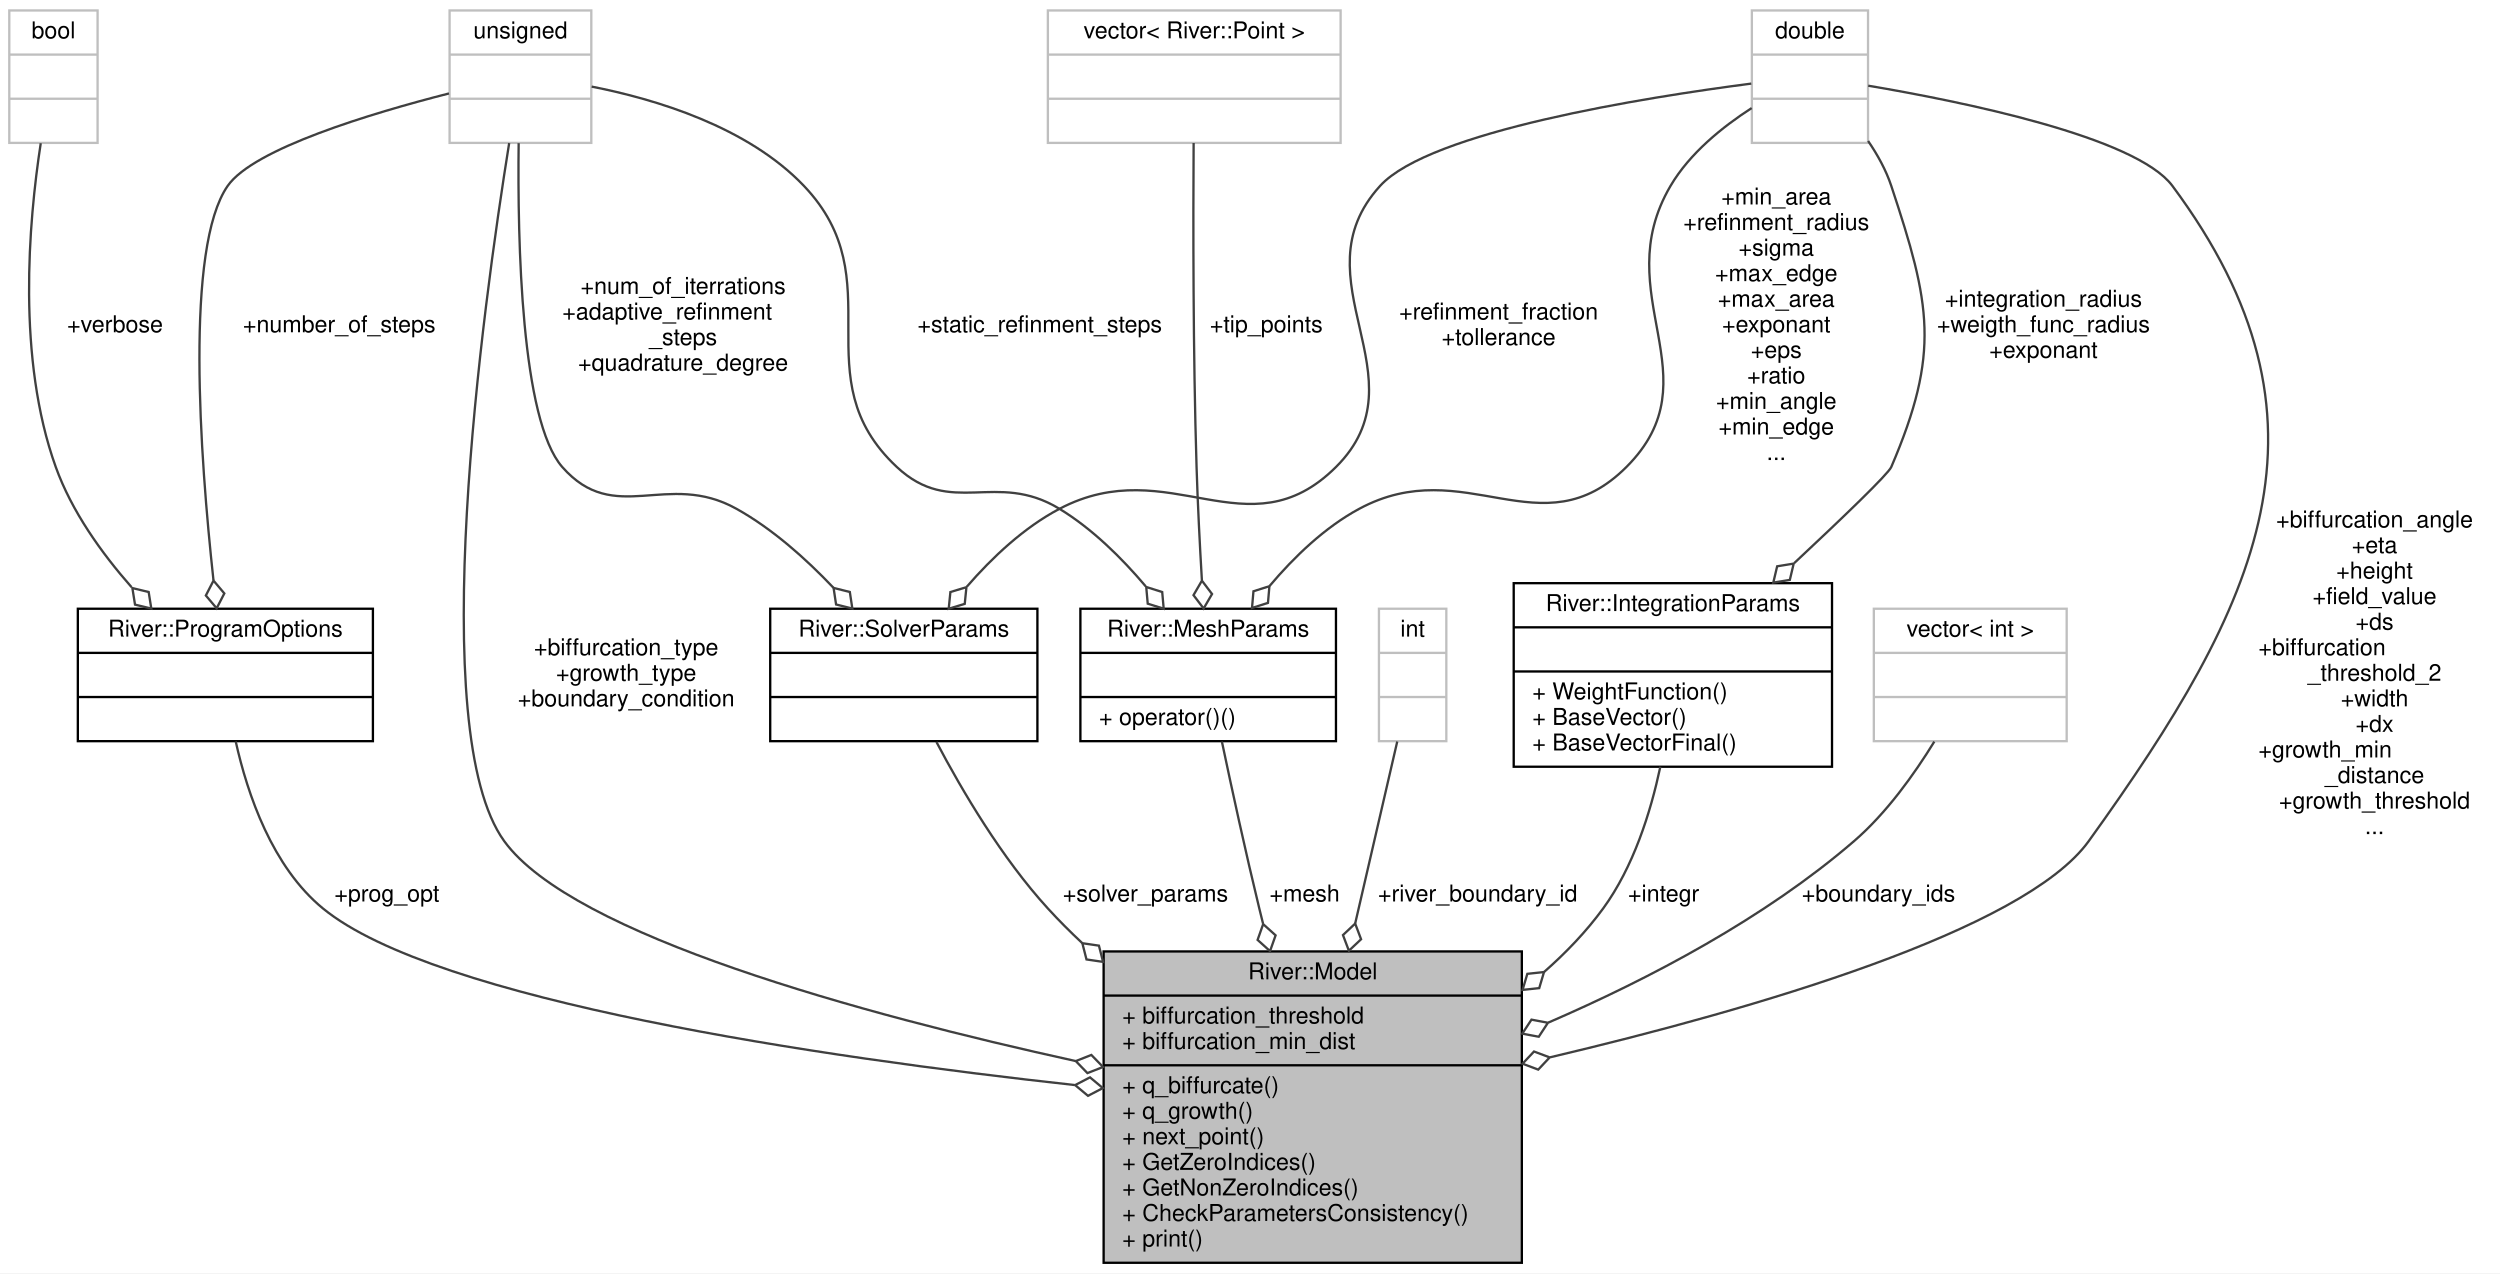
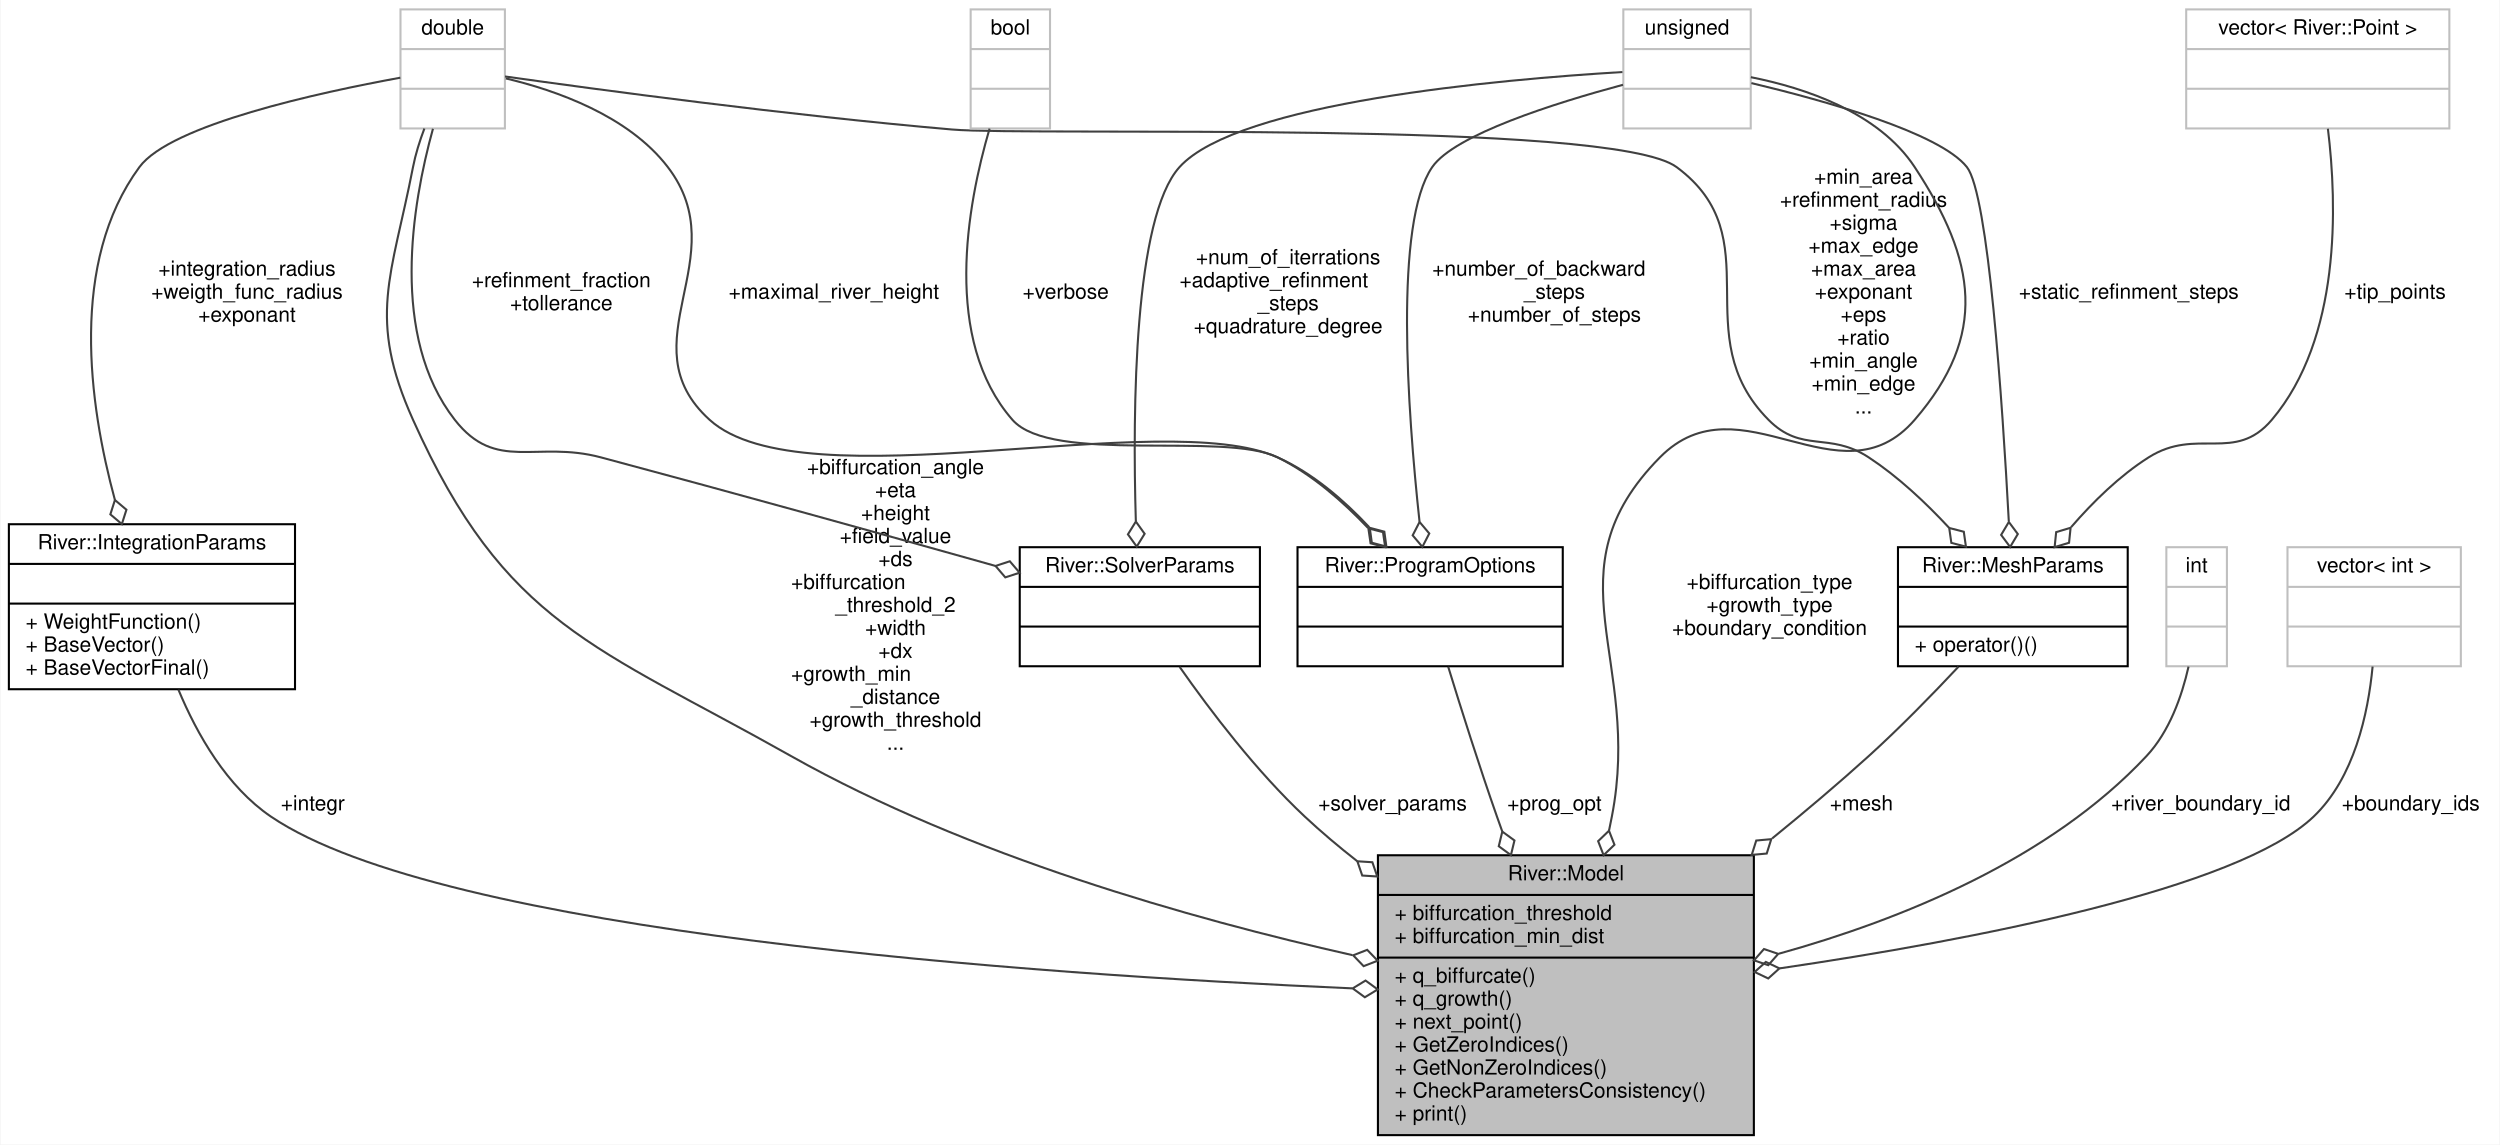
- <svg xmlns="http://www.w3.org/2000/svg" xmlns:xlink="http://www.w3.org/1999/xlink" width="1076pt" height="548pt" viewBox="0.00 0.00 1076.00 548.00">
+ <svg xmlns="http://www.w3.org/2000/svg" xmlns:xlink="http://www.w3.org/1999/xlink" width="1197pt" height="548pt" viewBox="0.00 0.00 1196.50 548.00">
  <g id="graph0" class="graph" transform="scale(1 1) rotate(0) translate(4 544)">
-     <polygon fill="#ffffff" stroke="transparent" points="-4,4 -4,-544 1072,-544 1072,4 -4,4" />
+     <polygon fill="#ffffff" stroke="transparent" points="-4,4 -4,-544 1192.5,-544 1192.5,4 -4,4" />
    <g id="node1" class="node">
-       <polygon fill="#bfbfbf" stroke="#000000" points="471,-.5 471,-134.5 651,-134.5 651,-.5 471,-.5" />
-       <text text-anchor="middle" x="561" y="-122.5" font-family="Helvetica,sans-Serif" font-size="10.00" fill="#000000">River::Model</text>
-       <polyline fill="none" stroke="#000000" points="471,-115.5 651,-115.5 " />
-       <text text-anchor="start" x="479" y="-103.5" font-family="Helvetica,sans-Serif" font-size="10.00" fill="#000000">+ biffurcation_threshold</text>
-       <text text-anchor="start" x="479" y="-92.5" font-family="Helvetica,sans-Serif" font-size="10.00" fill="#000000">+ biffurcation_min_dist</text>
-       <polyline fill="none" stroke="#000000" points="471,-85.5 651,-85.5 " />
-       <text text-anchor="start" x="479" y="-73.5" font-family="Helvetica,sans-Serif" font-size="10.00" fill="#000000">+ q_biffurcate()</text>
-       <text text-anchor="start" x="479" y="-62.5" font-family="Helvetica,sans-Serif" font-size="10.00" fill="#000000">+ q_growth()</text>
-       <text text-anchor="start" x="479" y="-51.5" font-family="Helvetica,sans-Serif" font-size="10.00" fill="#000000">+ next_point()</text>
-       <text text-anchor="start" x="479" y="-40.5" font-family="Helvetica,sans-Serif" font-size="10.00" fill="#000000">+ GetZeroIndices()</text>
-       <text text-anchor="start" x="479" y="-29.5" font-family="Helvetica,sans-Serif" font-size="10.00" fill="#000000">+ GetNonZeroIndices()</text>
-       <text text-anchor="start" x="479" y="-18.5" font-family="Helvetica,sans-Serif" font-size="10.00" fill="#000000">+ CheckParametersConsistency()</text>
-       <text text-anchor="start" x="479" y="-7.5" font-family="Helvetica,sans-Serif" font-size="10.00" fill="#000000">+ print()</text>
+       <polygon fill="#bfbfbf" stroke="#000000" points="655.5,-.5 655.5,-134.5 835.5,-134.5 835.5,-.5 655.5,-.5" />
+       <text text-anchor="middle" x="745.5" y="-122.5" font-family="Helvetica,sans-Serif" font-size="10.00" fill="#000000">River::Model</text>
+       <polyline fill="none" stroke="#000000" points="655.5,-115.5 835.5,-115.5 " />
+       <text text-anchor="start" x="663.5" y="-103.5" font-family="Helvetica,sans-Serif" font-size="10.00" fill="#000000">+ biffurcation_threshold</text>
+       <text text-anchor="start" x="663.5" y="-92.5" font-family="Helvetica,sans-Serif" font-size="10.00" fill="#000000">+ biffurcation_min_dist</text>
+       <polyline fill="none" stroke="#000000" points="655.5,-85.5 835.5,-85.5 " />
+       <text text-anchor="start" x="663.5" y="-73.5" font-family="Helvetica,sans-Serif" font-size="10.00" fill="#000000">+ q_biffurcate()</text>
+       <text text-anchor="start" x="663.5" y="-62.5" font-family="Helvetica,sans-Serif" font-size="10.00" fill="#000000">+ q_growth()</text>
+       <text text-anchor="start" x="663.5" y="-51.5" font-family="Helvetica,sans-Serif" font-size="10.00" fill="#000000">+ next_point()</text>
+       <text text-anchor="start" x="663.5" y="-40.5" font-family="Helvetica,sans-Serif" font-size="10.00" fill="#000000">+ GetZeroIndices()</text>
+       <text text-anchor="start" x="663.5" y="-29.5" font-family="Helvetica,sans-Serif" font-size="10.00" fill="#000000">+ GetNonZeroIndices()</text>
+       <text text-anchor="start" x="663.5" y="-18.5" font-family="Helvetica,sans-Serif" font-size="10.00" fill="#000000">+ CheckParametersConsistency()</text>
+       <text text-anchor="start" x="663.5" y="-7.5" font-family="Helvetica,sans-Serif" font-size="10.00" fill="#000000">+ print()</text>
    </g>
    <g id="node2" class="node">
      <g id="a_node2">
        <a xlink:href="classRiver_1_1ProgramOptions.html" target="_top" xlink:title="Global program options. ">
-           <polygon fill="#ffffff" stroke="#000000" points="29.5,-225 29.5,-282 156.5,-282 156.5,-225 29.5,-225" />
-           <text text-anchor="middle" x="93" y="-270" font-family="Helvetica,sans-Serif" font-size="10.00" fill="#000000">River::ProgramOptions</text>
-           <polyline fill="none" stroke="#000000" points="29.5,-263 156.5,-263 " />
-           <text text-anchor="middle" x="93" y="-251" font-family="Helvetica,sans-Serif" font-size="10.00" fill="#000000"> </text>
-           <polyline fill="none" stroke="#000000" points="29.5,-244 156.5,-244 " />
-           <text text-anchor="middle" x="93" y="-232" font-family="Helvetica,sans-Serif" font-size="10.00" fill="#000000"> </text>
+           <polygon fill="#ffffff" stroke="#000000" points="617,-225 617,-282 744,-282 744,-225 617,-225" />
+           <text text-anchor="middle" x="680.5" y="-270" font-family="Helvetica,sans-Serif" font-size="10.00" fill="#000000">River::ProgramOptions</text>
+           <polyline fill="none" stroke="#000000" points="617,-263 744,-263 " />
+           <text text-anchor="middle" x="680.5" y="-251" font-family="Helvetica,sans-Serif" font-size="10.00" fill="#000000"> </text>
+           <polyline fill="none" stroke="#000000" points="617,-244 744,-244 " />
+           <text text-anchor="middle" x="680.5" y="-232" font-family="Helvetica,sans-Serif" font-size="10.00" fill="#000000"> </text>
        </a>
      </g>
    </g>
    <g id="edge1" class="edge">
-       <path fill="none" stroke="#404040" d="M97.457,-224.865C102.554,-201.975 113.207,-170.859 135,-153 183.504,-113.252 348.701,-89.069 458.551,-76.999" />
-       <polygon fill="none" stroke="#404040" points="458.731,-76.98 464.268,-72.359 470.662,-75.693 465.126,-80.313 458.731,-76.98" />
-       <text text-anchor="middle" x="162.5" y="-156" font-family="Helvetica,sans-Serif" font-size="10.00" fill="#000000"> +prog_opt</text>
+       <path fill="none" stroke="#404040" d="M689.149,-224.757C695.345,-204.575 704.053,-177.01 712.5,-153 713.325,-150.655 714.172,-148.277 715.036,-145.88" />
+       <polygon fill="none" stroke="#404040" points="715.052,-145.837 713.358,-138.827 719.177,-134.568 720.871,-141.577 715.052,-145.837" />
+       <text text-anchor="middle" x="740" y="-156" font-family="Helvetica,sans-Serif" font-size="10.00" fill="#000000"> +prog_opt</text>
    </g>
    <g id="node3" class="node">
-       <polygon fill="#ffffff" stroke="#bfbfbf" points="0,-482.5 0,-539.5 38,-539.5 38,-482.5 0,-482.5" />
-       <text text-anchor="middle" x="19" y="-527.5" font-family="Helvetica,sans-Serif" font-size="10.00" fill="#000000">bool</text>
-       <polyline fill="none" stroke="#bfbfbf" points="0,-520.5 38,-520.5 " />
-       <text text-anchor="middle" x="19" y="-508.5" font-family="Helvetica,sans-Serif" font-size="10.00" fill="#000000"> </text>
-       <polyline fill="none" stroke="#bfbfbf" points="0,-501.5 38,-501.5 " />
-       <text text-anchor="middle" x="19" y="-489.5" font-family="Helvetica,sans-Serif" font-size="10.00" fill="#000000"> </text>
+       <polygon fill="#ffffff" stroke="#bfbfbf" points="187.5,-482.5 187.5,-539.5 237.5,-539.5 237.5,-482.5 187.5,-482.5" />
+       <text text-anchor="middle" x="212.5" y="-527.5" font-family="Helvetica,sans-Serif" font-size="10.00" fill="#000000">double</text>
+       <polyline fill="none" stroke="#bfbfbf" points="187.5,-520.5 237.5,-520.5 " />
+       <text text-anchor="middle" x="212.5" y="-508.5" font-family="Helvetica,sans-Serif" font-size="10.00" fill="#000000"> </text>
+       <polyline fill="none" stroke="#bfbfbf" points="187.5,-501.5 237.5,-501.5 " />
+       <text text-anchor="middle" x="212.5" y="-489.5" font-family="Helvetica,sans-Serif" font-size="10.00" fill="#000000"> </text>
+     </g>
+     <g id="edge8" class="edge">
+       <path fill="none" stroke="#404040" d="M198.943,-482.45C196.686,-476.481 194.693,-470.134 193.5,-464 183.233,-411.211 171.478,-392.062 193.5,-343 237.588,-244.777 280.704,-234.857 374.5,-182 459.09,-134.332 565.945,-104.056 643.229,-86.692" />
+       <polygon fill="none" stroke="#404040" points="643.652,-86.599 648.65,-81.401 655.371,-84.015 650.373,-89.213 643.652,-86.599" />
+       <text text-anchor="middle" x="424.5" y="-317" font-family="Helvetica,sans-Serif" font-size="10.00" fill="#000000"> +biffurcation_angle</text>
+       <text text-anchor="middle" x="424.5" y="-306" font-family="Helvetica,sans-Serif" font-size="10.00" fill="#000000">+eta</text>
+       <text text-anchor="middle" x="424.5" y="-295" font-family="Helvetica,sans-Serif" font-size="10.00" fill="#000000">+height</text>
+       <text text-anchor="middle" x="424.5" y="-284" font-family="Helvetica,sans-Serif" font-size="10.00" fill="#000000">+field_value</text>
+       <text text-anchor="middle" x="424.5" y="-273" font-family="Helvetica,sans-Serif" font-size="10.00" fill="#000000">+ds</text>
+       <text text-anchor="start" x="374.5" y="-262" font-family="Helvetica,sans-Serif" font-size="10.00" fill="#000000">+biffurcation</text>
+       <text text-anchor="middle" x="424.5" y="-251" font-family="Helvetica,sans-Serif" font-size="10.00" fill="#000000">_threshold_2</text>
+       <text text-anchor="middle" x="424.5" y="-240" font-family="Helvetica,sans-Serif" font-size="10.00" fill="#000000">+width</text>
+       <text text-anchor="middle" x="424.5" y="-229" font-family="Helvetica,sans-Serif" font-size="10.00" fill="#000000">+dx</text>
+       <text text-anchor="start" x="374.5" y="-218" font-family="Helvetica,sans-Serif" font-size="10.00" fill="#000000">+growth_min</text>
+       <text text-anchor="middle" x="424.5" y="-207" font-family="Helvetica,sans-Serif" font-size="10.00" fill="#000000">_distance</text>
+       <text text-anchor="middle" x="424.5" y="-196" font-family="Helvetica,sans-Serif" font-size="10.00" fill="#000000">+growth_threshold</text>
+       <text text-anchor="middle" x="424.5" y="-185" font-family="Helvetica,sans-Serif" font-size="10.00" fill="#000000">...</text>
    </g>
    <g id="edge2" class="edge">
-       <path fill="none" stroke="#404040" d="M13.537,-482.355C8.26,-448.089 3.276,-389.524 20,-343 26.844,-323.961 39.633,-306.027 52.617,-291.284" />
-       <polygon fill="none" stroke="#404040" points="52.977,-290.894 54.109,-283.772 61.118,-282.077 59.987,-289.199 52.977,-290.894" />
-       <text text-anchor="middle" x="45.5" y="-401" font-family="Helvetica,sans-Serif" font-size="10.00" fill="#000000"> +verbose</text>
-     </g>
-     <g id="node4" class="node">
-       <polygon fill="#ffffff" stroke="#bfbfbf" points="189.5,-482.5 189.5,-539.5 250.5,-539.5 250.5,-482.5 189.5,-482.5" />
-       <text text-anchor="middle" x="220" y="-527.5" font-family="Helvetica,sans-Serif" font-size="10.00" fill="#000000">unsigned</text>
-       <polyline fill="none" stroke="#bfbfbf" points="189.5,-520.5 250.5,-520.5 " />
-       <text text-anchor="middle" x="220" y="-508.5" font-family="Helvetica,sans-Serif" font-size="10.00" fill="#000000"> </text>
-       <polyline fill="none" stroke="#bfbfbf" points="189.5,-501.5 250.5,-501.5 " />
-       <text text-anchor="middle" x="220" y="-489.5" font-family="Helvetica,sans-Serif" font-size="10.00" fill="#000000"> </text>
-     </g>
-     <g id="edge16" class="edge">
-       <path fill="none" stroke="#404040" d="M215.148,-482.419C203.748,-411.428 178.709,-229.381 213,-182 242.338,-141.462 367.087,-107.499 458.872,-87.344" />
-       <polygon fill="none" stroke="#404040" points="459.013,-87.314 464.03,-82.135 470.741,-84.774 465.723,-89.953 459.013,-87.314" />
-       <text text-anchor="middle" x="265.5" y="-262" font-family="Helvetica,sans-Serif" font-size="10.00" fill="#000000"> +biffurcation_type</text>
-       <text text-anchor="middle" x="265.5" y="-251" font-family="Helvetica,sans-Serif" font-size="10.00" fill="#000000">+growth_type</text>
-       <text text-anchor="middle" x="265.5" y="-240" font-family="Helvetica,sans-Serif" font-size="10.00" fill="#000000">+boundary_condition</text>
-     </g>
-     <g id="edge3" class="edge">
-       <path fill="none" stroke="#404040" d="M189.248,-503.782C155.678,-495.208 105.19,-480.035 94,-464 75.558,-437.572 82.051,-347.654 87.876,-294.267" />
-       <polygon fill="none" stroke="#404040" points="87.894,-294.106 84.598,-287.692 89.251,-282.183 92.547,-288.596 87.894,-294.106" />
-       <text text-anchor="middle" x="142" y="-401" font-family="Helvetica,sans-Serif" font-size="10.00" fill="#000000"> +number_of_steps</text>
-     </g>
-     <g id="node5" class="node">
-       <g id="a_node5">
+       <path fill="none" stroke="#404040" d="M237.928,-506.453C261.814,-500.785 296.625,-488.662 315.5,-464 348.628,-420.715 295.121,-379.614 335.5,-343 380.375,-302.309 552.202,-349.731 607.5,-325 624.18,-317.54 639.255,-304.509 651.317,-291.597" />
+       <polygon fill="none" stroke="#404040" points="651.594,-291.284 652.575,-284.139 659.547,-282.297 658.566,-289.441 651.594,-291.284" />
+       <text text-anchor="middle" x="395" y="-401" font-family="Helvetica,sans-Serif" font-size="10.00" fill="#000000"> +maximal_river_height</text>
+     </g>
+     <g id="node6" class="node">
+       <g id="a_node6">
        <a xlink:href="classRiver_1_1SolverParams.html" target="_top" xlink:title="Holds All parameters used in Deal.II solver. ">
-           <polygon fill="#ffffff" stroke="#000000" points="327.5,-225 327.5,-282 442.5,-282 442.5,-225 327.5,-225" />
-           <text text-anchor="middle" x="385" y="-270" font-family="Helvetica,sans-Serif" font-size="10.00" fill="#000000">River::SolverParams</text>
-           <polyline fill="none" stroke="#000000" points="327.5,-263 442.5,-263 " />
-           <text text-anchor="middle" x="385" y="-251" font-family="Helvetica,sans-Serif" font-size="10.00" fill="#000000"> </text>
-           <polyline fill="none" stroke="#000000" points="327.5,-244 442.5,-244 " />
-           <text text-anchor="middle" x="385" y="-232" font-family="Helvetica,sans-Serif" font-size="10.00" fill="#000000"> </text>
+           <polygon fill="#ffffff" stroke="#000000" points="484,-225 484,-282 599,-282 599,-225 484,-225" />
+           <text text-anchor="middle" x="541.5" y="-270" font-family="Helvetica,sans-Serif" font-size="10.00" fill="#000000">River::SolverParams</text>
+           <polyline fill="none" stroke="#000000" points="484,-263 599,-263 " />
+           <text text-anchor="middle" x="541.5" y="-251" font-family="Helvetica,sans-Serif" font-size="10.00" fill="#000000"> </text>
+           <polyline fill="none" stroke="#000000" points="484,-244 599,-244 " />
+           <text text-anchor="middle" x="541.5" y="-232" font-family="Helvetica,sans-Serif" font-size="10.00" fill="#000000"> </text>
        </a>
      </g>
    </g>
    <g id="edge6" class="edge">
-       <path fill="none" stroke="#404040" d="M219.23,-482.379C218.706,-439.925 220.33,-363.106 238,-343 260.629,-317.251 283.061,-341.697 313,-325 328.476,-316.369 342.906,-303.483 354.722,-291.017" />
-       <polygon fill="none" stroke="#404040" points="354.772,-290.962 355.847,-283.831 362.843,-282.081 361.768,-289.212 354.772,-290.962" />
-       <text text-anchor="middle" x="290" y="-417.5" font-family="Helvetica,sans-Serif" font-size="10.00" fill="#000000"> +num_of_iterrations</text>
-       <text text-anchor="start" x="238" y="-406.5" font-family="Helvetica,sans-Serif" font-size="10.00" fill="#000000">+adaptive_refinment</text>
-       <text text-anchor="middle" x="290" y="-395.5" font-family="Helvetica,sans-Serif" font-size="10.00" fill="#000000">_steps</text>
-       <text text-anchor="middle" x="290" y="-384.5" font-family="Helvetica,sans-Serif" font-size="10.00" fill="#000000">+quadrature_degree</text>
+       <path fill="none" stroke="#404040" d="M203.046,-482.334C192.978,-445.883 182.372,-382.899 213.5,-343 233.259,-317.673 252.465,-333.29 283.5,-325 347.553,-307.891 420.324,-287.65 472.213,-273.079" />
+       <polygon fill="none" stroke="#404040" points="472.393,-273.029 477.086,-267.554 483.945,-269.781 479.251,-275.256 472.393,-273.029" />
+       <text text-anchor="middle" x="264.5" y="-406.5" font-family="Helvetica,sans-Serif" font-size="10.00" fill="#000000"> +refinment_fraction</text>
+       <text text-anchor="middle" x="264.5" y="-395.5" font-family="Helvetica,sans-Serif" font-size="10.00" fill="#000000">+tollerance</text>
    </g>
    <g id="node8" class="node">
      <g id="a_node8">
        <a xlink:href="classRiver_1_1MeshParams.html" target="_top" xlink:title="Adaptive mesh area constraint function. ">
-           <polygon fill="#ffffff" stroke="#000000" points="461,-225 461,-282 571,-282 571,-225 461,-225" />
-           <text text-anchor="middle" x="516" y="-270" font-family="Helvetica,sans-Serif" font-size="10.00" fill="#000000">River::MeshParams</text>
-           <polyline fill="none" stroke="#000000" points="461,-263 571,-263 " />
-           <text text-anchor="middle" x="516" y="-251" font-family="Helvetica,sans-Serif" font-size="10.00" fill="#000000"> </text>
-           <polyline fill="none" stroke="#000000" points="461,-244 571,-244 " />
-           <text text-anchor="start" x="469" y="-232" font-family="Helvetica,sans-Serif" font-size="10.00" fill="#000000">+ operator()()</text>
-         </a>
-       </g>
-     </g>
-     <g id="edge12" class="edge">
-       <path fill="none" stroke="#404040" d="M250.654,-506.72C278.127,-501.329 317.733,-489.473 342,-464 381.069,-422.991 340.619,-381.675 382,-343 405.469,-321.066 424.55,-341.686 452,-325 466.041,-316.465 478.763,-303.893 489.098,-291.661" />
-       <polygon fill="none" stroke="#404040" points="489.338,-291.363 489.978,-284.181 496.854,-282.009 496.214,-289.192 489.338,-291.363" />
-       <text text-anchor="middle" x="443.5" y="-401" font-family="Helvetica,sans-Serif" font-size="10.00" fill="#000000"> +static_refinment_steps</text>
-     </g>
-     <g id="edge4" class="edge">
-       <path fill="none" stroke="#404040" d="M399.021,-224.697C410.203,-203.47 427.232,-174.649 447,-153 451.649,-147.909 456.636,-142.913 461.834,-138.052" />
-       <polygon fill="none" stroke="#404040" points="461.845,-138.042 463.622,-131.054 470.756,-130.006 468.979,-136.995 461.845,-138.042" />
-       <text text-anchor="middle" x="489" y="-156" font-family="Helvetica,sans-Serif" font-size="10.00" fill="#000000"> +solver_params</text>
-     </g>
-     <g id="node6" class="node">
-       <polygon fill="#ffffff" stroke="#bfbfbf" points="750,-482.5 750,-539.5 800,-539.5 800,-482.5 750,-482.5" />
-       <text text-anchor="middle" x="775" y="-527.5" font-family="Helvetica,sans-Serif" font-size="10.00" fill="#000000">double</text>
-       <polyline fill="none" stroke="#bfbfbf" points="750,-520.5 800,-520.5 " />
-       <text text-anchor="middle" x="775" y="-508.5" font-family="Helvetica,sans-Serif" font-size="10.00" fill="#000000"> </text>
-       <polyline fill="none" stroke="#bfbfbf" points="750,-501.5 800,-501.5 " />
-       <text text-anchor="middle" x="775" y="-489.5" font-family="Helvetica,sans-Serif" font-size="10.00" fill="#000000"> </text>
-     </g>
-     <g id="edge7" class="edge">
-       <path fill="none" stroke="#404040" d="M800.093,-507.115C840.068,-500.358 915.31,-485.114 931,-464 1006.363,-362.586 968.789,-284.565 895,-182 867.277,-143.466 750.846,-109.648 663.191,-88.944" />
-       <polygon fill="none" stroke="#404040" points="662.984,-88.896 656.233,-91.43 651.297,-86.173 658.048,-83.639 662.984,-88.896" />
-       <text text-anchor="middle" x="1018" y="-317" font-family="Helvetica,sans-Serif" font-size="10.00" fill="#000000"> +biffurcation_angle</text>
-       <text text-anchor="middle" x="1018" y="-306" font-family="Helvetica,sans-Serif" font-size="10.00" fill="#000000">+eta</text>
-       <text text-anchor="middle" x="1018" y="-295" font-family="Helvetica,sans-Serif" font-size="10.00" fill="#000000">+height</text>
-       <text text-anchor="middle" x="1018" y="-284" font-family="Helvetica,sans-Serif" font-size="10.00" fill="#000000">+field_value</text>
-       <text text-anchor="middle" x="1018" y="-273" font-family="Helvetica,sans-Serif" font-size="10.00" fill="#000000">+ds</text>
-       <text text-anchor="start" x="968" y="-262" font-family="Helvetica,sans-Serif" font-size="10.00" fill="#000000">+biffurcation</text>
-       <text text-anchor="middle" x="1018" y="-251" font-family="Helvetica,sans-Serif" font-size="10.00" fill="#000000">_threshold_2</text>
-       <text text-anchor="middle" x="1018" y="-240" font-family="Helvetica,sans-Serif" font-size="10.00" fill="#000000">+width</text>
-       <text text-anchor="middle" x="1018" y="-229" font-family="Helvetica,sans-Serif" font-size="10.00" fill="#000000">+dx</text>
-       <text text-anchor="start" x="968" y="-218" font-family="Helvetica,sans-Serif" font-size="10.00" fill="#000000">+growth_min</text>
-       <text text-anchor="middle" x="1018" y="-207" font-family="Helvetica,sans-Serif" font-size="10.00" fill="#000000">_distance</text>
-       <text text-anchor="middle" x="1018" y="-196" font-family="Helvetica,sans-Serif" font-size="10.00" fill="#000000">+growth_threshold</text>
-       <text text-anchor="middle" x="1018" y="-185" font-family="Helvetica,sans-Serif" font-size="10.00" fill="#000000">...</text>
-     </g>
-     <g id="edge5" class="edge">
-       <path fill="none" stroke="#404040" d="M749.756,-508.02C704.289,-502.119 611.369,-487.456 590,-464 553.339,-423.759 609.601,-381.384 571,-343 533.07,-305.283 499.347,-349.89 452,-325 436.761,-316.989 423.1,-304.138 412.151,-291.525" />
-       <polygon fill="none" stroke="#404040" points="411.948,-291.279 405.048,-289.186 404.325,-282.011 411.226,-284.104 411.948,-291.279" />
-       <text text-anchor="middle" x="641" y="-406.5" font-family="Helvetica,sans-Serif" font-size="10.00" fill="#000000"> +refinment_fraction</text>
-       <text text-anchor="middle" x="641" y="-395.5" font-family="Helvetica,sans-Serif" font-size="10.00" fill="#000000">+tollerance</text>
-     </g>
-     <g id="edge10" class="edge">
-       <path fill="none" stroke="#404040" d="M749.917,-497.488C737.415,-489.432 723.242,-478.034 715,-464 687.432,-417.06 734.502,-381.483 696,-343 659.41,-306.428 626.545,-349.535 581,-325 566.171,-317.012 552.975,-304.291 542.412,-291.778" />
-       <polygon fill="none" stroke="#404040" points="542.356,-291.707 535.486,-289.517 534.865,-282.332 541.736,-284.523 542.356,-291.707" />
-       <text text-anchor="middle" x="760.5" y="-456" font-family="Helvetica,sans-Serif" font-size="10.00" fill="#000000"> +min_area</text>
-       <text text-anchor="middle" x="760.5" y="-445" font-family="Helvetica,sans-Serif" font-size="10.00" fill="#000000">+refinment_radius</text>
-       <text text-anchor="middle" x="760.5" y="-434" font-family="Helvetica,sans-Serif" font-size="10.00" fill="#000000">+sigma</text>
-       <text text-anchor="middle" x="760.5" y="-423" font-family="Helvetica,sans-Serif" font-size="10.00" fill="#000000">+max_edge</text>
-       <text text-anchor="middle" x="760.5" y="-412" font-family="Helvetica,sans-Serif" font-size="10.00" fill="#000000">+max_area</text>
-       <text text-anchor="middle" x="760.5" y="-401" font-family="Helvetica,sans-Serif" font-size="10.00" fill="#000000">+exponant</text>
-       <text text-anchor="middle" x="760.5" y="-390" font-family="Helvetica,sans-Serif" font-size="10.00" fill="#000000">+eps</text>
-       <text text-anchor="middle" x="760.5" y="-379" font-family="Helvetica,sans-Serif" font-size="10.00" fill="#000000">+ratio</text>
-       <text text-anchor="middle" x="760.5" y="-368" font-family="Helvetica,sans-Serif" font-size="10.00" fill="#000000">+min_angle</text>
-       <text text-anchor="middle" x="760.5" y="-357" font-family="Helvetica,sans-Serif" font-size="10.00" fill="#000000">+min_edge</text>
-       <text text-anchor="middle" x="760.5" y="-346" font-family="Helvetica,sans-Serif" font-size="10.00" fill="#000000">...</text>
+           <polygon fill="#ffffff" stroke="#000000" points="904.5,-225 904.5,-282 1014.5,-282 1014.5,-225 904.5,-225" />
+           <text text-anchor="middle" x="959.5" y="-270" font-family="Helvetica,sans-Serif" font-size="10.00" fill="#000000">River::MeshParams</text>
+           <polyline fill="none" stroke="#000000" points="904.5,-263 1014.5,-263 " />
+           <text text-anchor="middle" x="959.5" y="-251" font-family="Helvetica,sans-Serif" font-size="10.00" fill="#000000"> </text>
+           <polyline fill="none" stroke="#000000" points="904.5,-244 1014.5,-244 " />
+           <text text-anchor="start" x="912.5" y="-232" font-family="Helvetica,sans-Serif" font-size="10.00" fill="#000000">+ operator()()</text>
+         </a>
+       </g>
+     </g>
+     <g id="edge11" class="edge">
+       <path fill="none" stroke="#404040" d="M237.56,-507.382C281.016,-501.238 373.213,-488.772 451.5,-482 489.964,-478.673 767.462,-486.961 798.5,-464 844.503,-429.968 802.24,-383.665 842.5,-343 858.53,-326.809 871.454,-337.505 890.5,-325 904.519,-315.795 917.842,-303.27 928.975,-291.274" />
+       <polygon fill="none" stroke="#404040" points="929.033,-291.209 930.054,-284.07 937.037,-282.267 936.015,-289.406 929.033,-291.209" />
+       <text text-anchor="middle" x="888" y="-456" font-family="Helvetica,sans-Serif" font-size="10.00" fill="#000000"> +min_area</text>
+       <text text-anchor="middle" x="888" y="-445" font-family="Helvetica,sans-Serif" font-size="10.00" fill="#000000">+refinment_radius</text>
+       <text text-anchor="middle" x="888" y="-434" font-family="Helvetica,sans-Serif" font-size="10.00" fill="#000000">+sigma</text>
+       <text text-anchor="middle" x="888" y="-423" font-family="Helvetica,sans-Serif" font-size="10.00" fill="#000000">+max_edge</text>
+       <text text-anchor="middle" x="888" y="-412" font-family="Helvetica,sans-Serif" font-size="10.00" fill="#000000">+max_area</text>
+       <text text-anchor="middle" x="888" y="-401" font-family="Helvetica,sans-Serif" font-size="10.00" fill="#000000">+exponant</text>
+       <text text-anchor="middle" x="888" y="-390" font-family="Helvetica,sans-Serif" font-size="10.00" fill="#000000">+eps</text>
+       <text text-anchor="middle" x="888" y="-379" font-family="Helvetica,sans-Serif" font-size="10.00" fill="#000000">+ratio</text>
+       <text text-anchor="middle" x="888" y="-368" font-family="Helvetica,sans-Serif" font-size="10.00" fill="#000000">+min_angle</text>
+       <text text-anchor="middle" x="888" y="-357" font-family="Helvetica,sans-Serif" font-size="10.00" fill="#000000">+min_edge</text>
+       <text text-anchor="middle" x="888" y="-346" font-family="Helvetica,sans-Serif" font-size="10.00" fill="#000000">...</text>
    </g>
    <g id="node11" class="node">
      <g id="a_node11">
        <a xlink:href="classRiver_1_1IntegrationParams.html" target="_top" xlink:title="Holds parameters used by integration of series paramets functionality(see River::Solver::integrate())...">
-           <polygon fill="#ffffff" stroke="#000000" points="647.5,-214 647.5,-293 784.5,-293 784.5,-214 647.5,-214" />
-           <text text-anchor="middle" x="716" y="-281" font-family="Helvetica,sans-Serif" font-size="10.00" fill="#000000">River::IntegrationParams</text>
-           <polyline fill="none" stroke="#000000" points="647.5,-274 784.5,-274 " />
-           <text text-anchor="middle" x="716" y="-262" font-family="Helvetica,sans-Serif" font-size="10.00" fill="#000000"> </text>
-           <polyline fill="none" stroke="#000000" points="647.5,-255 784.5,-255 " />
-           <text text-anchor="start" x="655.5" y="-243" font-family="Helvetica,sans-Serif" font-size="10.00" fill="#000000">+ WeightFunction()</text>
-           <text text-anchor="start" x="655.5" y="-232" font-family="Helvetica,sans-Serif" font-size="10.00" fill="#000000">+ BaseVector()</text>
-           <text text-anchor="start" x="655.5" y="-221" font-family="Helvetica,sans-Serif" font-size="10.00" fill="#000000">+ BaseVectorFinal()</text>
-         </a>
-       </g>
+           <polygon fill="#ffffff" stroke="#000000" points="0,-214 0,-293 137,-293 137,-214 0,-214" />
+           <text text-anchor="middle" x="68.5" y="-281" font-family="Helvetica,sans-Serif" font-size="10.00" fill="#000000">River::IntegrationParams</text>
+           <polyline fill="none" stroke="#000000" points="0,-274 137,-274 " />
+           <text text-anchor="middle" x="68.5" y="-262" font-family="Helvetica,sans-Serif" font-size="10.00" fill="#000000"> </text>
+           <polyline fill="none" stroke="#000000" points="0,-255 137,-255 " />
+           <text text-anchor="start" x="8" y="-243" font-family="Helvetica,sans-Serif" font-size="10.00" fill="#000000">+ WeightFunction()</text>
+           <text text-anchor="start" x="8" y="-232" font-family="Helvetica,sans-Serif" font-size="10.00" fill="#000000">+ BaseVector()</text>
+           <text text-anchor="start" x="8" y="-221" font-family="Helvetica,sans-Serif" font-size="10.00" fill="#000000">+ BaseVectorFinal()</text>
+         </a>
+       </g>
+     </g>
+     <g id="edge16" class="edge">
+       <path fill="none" stroke="#404040" d="M187.421,-506.797C148.738,-499.746 77.404,-484.289 62.5,-464 28.949,-418.328 38.228,-350.79 50.77,-304.61" />
+       <polygon fill="none" stroke="#404040" points="50.775,-304.596 48.59,-297.724 54.094,-293.064 56.278,-299.937 50.775,-304.596" />
+       <text text-anchor="middle" x="114" y="-412" font-family="Helvetica,sans-Serif" font-size="10.00" fill="#000000"> +integration_radius</text>
+       <text text-anchor="middle" x="114" y="-401" font-family="Helvetica,sans-Serif" font-size="10.00" fill="#000000">+weigth_func_radius</text>
+       <text text-anchor="middle" x="114" y="-390" font-family="Helvetica,sans-Serif" font-size="10.00" fill="#000000">+exponant</text>
+     </g>
+     <g id="node4" class="node">
+       <polygon fill="#ffffff" stroke="#bfbfbf" points="460.5,-482.5 460.5,-539.5 498.5,-539.5 498.5,-482.5 460.5,-482.5" />
+       <text text-anchor="middle" x="479.5" y="-527.5" font-family="Helvetica,sans-Serif" font-size="10.00" fill="#000000">bool</text>
+       <polyline fill="none" stroke="#bfbfbf" points="460.5,-520.5 498.5,-520.5 " />
+       <text text-anchor="middle" x="479.5" y="-508.5" font-family="Helvetica,sans-Serif" font-size="10.00" fill="#000000"> </text>
+       <polyline fill="none" stroke="#bfbfbf" points="460.5,-501.5 498.5,-501.5 " />
+       <text text-anchor="middle" x="479.5" y="-489.5" font-family="Helvetica,sans-Serif" font-size="10.00" fill="#000000"> </text>
+     </g>
+     <g id="edge3" class="edge">
+       <path fill="none" stroke="#404040" d="M469.559,-482.415C458.716,-445.465 447.017,-381.332 480.5,-343 499.252,-321.532 581.932,-337.601 607.5,-325 623.762,-316.986 638.673,-303.976 650.721,-291.236" />
+       <polygon fill="none" stroke="#404040" points="650.935,-290.998 651.979,-283.863 658.967,-282.082 657.923,-289.217 650.935,-290.998" />
+       <text text-anchor="middle" x="506" y="-401" font-family="Helvetica,sans-Serif" font-size="10.00" fill="#000000"> +verbose</text>
+     </g>
+     <g id="node5" class="node">
+       <polygon fill="#ffffff" stroke="#bfbfbf" points="773,-482.5 773,-539.5 834,-539.5 834,-482.5 773,-482.5" />
+       <text text-anchor="middle" x="803.5" y="-527.5" font-family="Helvetica,sans-Serif" font-size="10.00" fill="#000000">unsigned</text>
+       <polyline fill="none" stroke="#bfbfbf" points="773,-520.5 834,-520.5 " />
+       <text text-anchor="middle" x="803.5" y="-508.5" font-family="Helvetica,sans-Serif" font-size="10.00" fill="#000000"> </text>
+       <polyline fill="none" stroke="#bfbfbf" points="773,-501.5 834,-501.5 " />
+       <text text-anchor="middle" x="803.5" y="-489.5" font-family="Helvetica,sans-Serif" font-size="10.00" fill="#000000"> </text>
+     </g>
+     <g id="edge17" class="edge">
+       <path fill="none" stroke="#404040" d="M834.074,-507.04C859.855,-501.909 895.229,-490.256 912.5,-464 942.054,-419.071 947.642,-383.707 912.5,-343 876.684,-301.512 828.992,-364.018 790.5,-325 736.335,-270.096 782.247,-228.702 767.5,-153 767.079,-150.837 766.635,-148.648 766.174,-146.442" />
+       <polygon fill="none" stroke="#404040" points="766.133,-146.257 760.937,-141.257 763.553,-134.538 768.75,-139.537 766.133,-146.257" />
+       <text text-anchor="middle" x="843" y="-262" font-family="Helvetica,sans-Serif" font-size="10.00" fill="#000000"> +biffurcation_type</text>
+       <text text-anchor="middle" x="843" y="-251" font-family="Helvetica,sans-Serif" font-size="10.00" fill="#000000">+growth_type</text>
+       <text text-anchor="middle" x="843" y="-240" font-family="Helvetica,sans-Serif" font-size="10.00" fill="#000000">+boundary_condition</text>
+     </g>
+     <g id="edge4" class="edge">
+       <path fill="none" stroke="#404040" d="M772.833,-503.407C740.32,-494.666 692.198,-479.507 681.5,-464 663.2,-437.474 669.639,-347.593 675.417,-294.238" />
+       <polygon fill="none" stroke="#404040" points="675.434,-294.086 672.133,-287.675 676.781,-282.162 680.082,-288.573 675.434,-294.086" />
+       <text text-anchor="start" x="681.5" y="-412" font-family="Helvetica,sans-Serif" font-size="10.00" fill="#000000"> +number_of_backward</text>
+       <text text-anchor="middle" x="740" y="-401" font-family="Helvetica,sans-Serif" font-size="10.00" fill="#000000">_steps</text>
+       <text text-anchor="middle" x="740" y="-390" font-family="Helvetica,sans-Serif" font-size="10.00" fill="#000000">+number_of_steps</text>
+     </g>
+     <g id="edge7" class="edge">
+       <path fill="none" stroke="#404040" d="M772.562,-509.506C713.587,-505.969 588.447,-494.923 560.5,-464 538.748,-439.931 537.98,-348.684 539.586,-294.544" />
+       <polygon fill="none" stroke="#404040" points="539.595,-294.285 535.804,-288.151 540.009,-282.292 543.799,-288.426 539.595,-294.285" />
+       <text text-anchor="middle" x="612.5" y="-417.5" font-family="Helvetica,sans-Serif" font-size="10.00" fill="#000000"> +num_of_iterrations</text>
+       <text text-anchor="start" x="560.5" y="-406.5" font-family="Helvetica,sans-Serif" font-size="10.00" fill="#000000">+adaptive_refinment</text>
+       <text text-anchor="middle" x="612.5" y="-395.5" font-family="Helvetica,sans-Serif" font-size="10.00" fill="#000000">_steps</text>
+       <text text-anchor="middle" x="612.5" y="-384.5" font-family="Helvetica,sans-Serif" font-size="10.00" fill="#000000">+quadrature_degree</text>
+     </g>
+     <g id="edge13" class="edge">
+       <path fill="none" stroke="#404040" d="M834.308,-504.218C869.679,-495.772 924.507,-480.441 937.5,-464 947.773,-451.001 954.491,-351.835 957.563,-294.368" />
+       <polygon fill="none" stroke="#404040" points="957.578,-294.084 953.894,-287.885 958.198,-282.1 961.883,-288.298 957.578,-294.084" />
+       <text text-anchor="middle" x="1015" y="-401" font-family="Helvetica,sans-Serif" font-size="10.00" fill="#000000"> +static_refinment_steps</text>
+     </g>
+     <g id="edge5" class="edge">
+       <path fill="none" stroke="#404040" d="M560.544,-224.718C575.393,-203.502 597.328,-174.685 620.5,-153 628.324,-145.678 636.826,-138.52 645.59,-131.66" />
+       <polygon fill="none" stroke="#404040" points="645.645,-131.618 647.988,-124.798 655.185,-124.338 652.841,-131.158 645.645,-131.618" />
+       <text text-anchor="middle" x="662.5" y="-156" font-family="Helvetica,sans-Serif" font-size="10.00" fill="#000000"> +solver_params</text>
+     </g>
+     <g id="node7" class="node">
+       <polygon fill="#ffffff" stroke="#bfbfbf" points="1033,-225 1033,-282 1062,-282 1062,-225 1033,-225" />
+       <text text-anchor="middle" x="1047.5" y="-270" font-family="Helvetica,sans-Serif" font-size="10.00" fill="#000000">int</text>
+       <polyline fill="none" stroke="#bfbfbf" points="1033,-263 1062,-263 " />
+       <text text-anchor="middle" x="1047.5" y="-251" font-family="Helvetica,sans-Serif" font-size="10.00" fill="#000000"> </text>
+       <polyline fill="none" stroke="#bfbfbf" points="1033,-244 1062,-244 " />
+       <text text-anchor="middle" x="1047.5" y="-232" font-family="Helvetica,sans-Serif" font-size="10.00" fill="#000000"> </text>
+     </g>
+     <g id="edge9" class="edge">
+       <path fill="none" stroke="#404040" d="M1043.626,-224.828C1040.374,-210.452 1034.412,-193.667 1023.5,-182 977.134,-132.426 906.139,-103.671 847.501,-87.376" />
+       <polygon fill="none" stroke="#404040" points="847.162,-87.286 840.332,-89.599 835.57,-84.183 842.4,-81.871 847.162,-87.286" />
+       <text text-anchor="middle" x="1049.5" y="-156" font-family="Helvetica,sans-Serif" font-size="10.00" fill="#000000"> +river_boundary_id</text>
+     </g>
+     <g id="edge10" class="edge">
+       <path fill="none" stroke="#404040" d="M933.472,-224.788C920.892,-211.37 905.334,-195.431 890.5,-182 875.929,-168.807 860.025,-155.369 844.261,-142.56" />
+       <polygon fill="none" stroke="#404040" points="843.82,-142.204 836.638,-141.553 834.477,-134.673 841.659,-135.324 843.82,-142.204" />
+       <text text-anchor="middle" x="887" y="-156" font-family="Helvetica,sans-Serif" font-size="10.00" fill="#000000"> +mesh</text>
+     </g>
+     <g id="node9" class="node">
+       <polygon fill="#ffffff" stroke="#bfbfbf" points="1042.5,-482.5 1042.5,-539.5 1168.5,-539.5 1168.5,-482.5 1042.5,-482.5" />
+       <text text-anchor="middle" x="1105.5" y="-527.5" font-family="Helvetica,sans-Serif" font-size="10.00" fill="#000000">vector&lt; River::Point &gt;</text>
+       <polyline fill="none" stroke="#bfbfbf" points="1042.5,-520.5 1168.5,-520.5 " />
+       <text text-anchor="middle" x="1105.5" y="-508.5" font-family="Helvetica,sans-Serif" font-size="10.00" fill="#000000"> </text>
+       <polyline fill="none" stroke="#bfbfbf" points="1042.5,-501.5 1168.5,-501.5 " />
+       <text text-anchor="middle" x="1105.5" y="-489.5" font-family="Helvetica,sans-Serif" font-size="10.00" fill="#000000"> </text>
+     </g>
+     <g id="edge12" class="edge">
+       <path fill="none" stroke="#404040" d="M1110.353,-482.356C1114.848,-445.639 1116.569,-382.066 1083.5,-343 1065.787,-322.075 1047.661,-339.668 1024.5,-325 1010.633,-316.218 997.871,-303.704 987.394,-291.594" />
+       <polygon fill="none" stroke="#404040" points="987.15,-291.298 980.244,-289.221 979.505,-282.048 986.411,-284.125 987.15,-291.298" />
+       <text text-anchor="middle" x="1142.5" y="-401" font-family="Helvetica,sans-Serif" font-size="10.00" fill="#000000"> +tip_points</text>
+     </g>
+     <g id="node10" class="node">
+       <polygon fill="#ffffff" stroke="#bfbfbf" points="1091,-225 1091,-282 1174,-282 1174,-225 1091,-225" />
+       <text text-anchor="middle" x="1132.5" y="-270" font-family="Helvetica,sans-Serif" font-size="10.00" fill="#000000">vector&lt; int &gt;</text>
+       <polyline fill="none" stroke="#bfbfbf" points="1091,-263 1174,-263 " />
+       <text text-anchor="middle" x="1132.5" y="-251" font-family="Helvetica,sans-Serif" font-size="10.00" fill="#000000"> </text>
+       <polyline fill="none" stroke="#bfbfbf" points="1091,-244 1174,-244 " />
+       <text text-anchor="middle" x="1132.5" y="-232" font-family="Helvetica,sans-Serif" font-size="10.00" fill="#000000"> </text>
+     </g>
+     <g id="edge14" class="edge">
+       <path fill="none" stroke="#404040" d="M1131.751,-224.84C1129.596,-202.248 1122.941,-171.558 1103.5,-153 1067.134,-118.286 940.219,-93.944 847.807,-80.339" />
+       <polygon fill="none" stroke="#404040" points="847.741,-80.33 841.231,-83.43 835.865,-78.612 842.376,-75.512 847.741,-80.33" />
+       <text text-anchor="middle" x="1150" y="-156" font-family="Helvetica,sans-Serif" font-size="10.00" fill="#000000"> +boundary_ids</text>
    </g>
    <g id="edge15" class="edge">
-       <path fill="none" stroke="#404040" d="M800.032,-483.326C804.127,-477.337 807.76,-470.76 810,-464 826.919,-412.953 831.187,-392.428 810,-343 808.709,-339.987 789.166,-321.218 768.233,-301.641" />
-       <polygon fill="none" stroke="#404040" points="768.003,-301.427 760.887,-300.262 759.225,-293.245 766.342,-294.41 768.003,-301.427" />
-       <text text-anchor="middle" x="875.5" y="-412" font-family="Helvetica,sans-Serif" font-size="10.00" fill="#000000"> +integration_radius</text>
-       <text text-anchor="middle" x="875.5" y="-401" font-family="Helvetica,sans-Serif" font-size="10.00" fill="#000000">+weigth_func_radius</text>
-       <text text-anchor="middle" x="875.5" y="-390" font-family="Helvetica,sans-Serif" font-size="10.00" fill="#000000">+exponant</text>
-     </g>
-     <g id="node7" class="node">
-       <polygon fill="#ffffff" stroke="#bfbfbf" points="589.5,-225 589.5,-282 618.5,-282 618.5,-225 589.5,-225" />
-       <text text-anchor="middle" x="604" y="-270" font-family="Helvetica,sans-Serif" font-size="10.00" fill="#000000">int</text>
-       <polyline fill="none" stroke="#bfbfbf" points="589.5,-263 618.5,-263 " />
-       <text text-anchor="middle" x="604" y="-251" font-family="Helvetica,sans-Serif" font-size="10.00" fill="#000000"> </text>
-       <polyline fill="none" stroke="#bfbfbf" points="589.5,-244 618.5,-244 " />
-       <text text-anchor="middle" x="604" y="-232" font-family="Helvetica,sans-Serif" font-size="10.00" fill="#000000"> </text>
-     </g>
-     <g id="edge8" class="edge">
-       <path fill="none" stroke="#404040" d="M597.375,-224.845C592.531,-203.891 585.711,-174.39 579.283,-146.585" />
-       <polygon fill="none" stroke="#404040" points="579.262,-146.495 574.014,-141.55 576.559,-134.803 581.808,-139.748 579.262,-146.495" />
-       <text text-anchor="middle" x="632" y="-156" font-family="Helvetica,sans-Serif" font-size="10.00" fill="#000000"> +river_boundary_id</text>
-     </g>
-     <g id="edge9" class="edge">
-       <path fill="none" stroke="#404040" d="M521.9,-224.826C526.139,-204.676 532.119,-177.12 538,-153 538.523,-150.853 539.061,-148.678 539.608,-146.484" />
-       <polygon fill="none" stroke="#404040" points="539.664,-146.262 537.265,-139.462 542.62,-134.632 545.019,-141.432 539.664,-146.262" />
-       <text text-anchor="middle" x="557.5" y="-156" font-family="Helvetica,sans-Serif" font-size="10.00" fill="#000000"> +mesh</text>
-     </g>
-     <g id="node9" class="node">
-       <polygon fill="#ffffff" stroke="#bfbfbf" points="447,-482.5 447,-539.5 573,-539.5 573,-482.5 447,-482.5" />
-       <text text-anchor="middle" x="510" y="-527.5" font-family="Helvetica,sans-Serif" font-size="10.00" fill="#000000">vector&lt; River::Point &gt;</text>
-       <polyline fill="none" stroke="#bfbfbf" points="447,-520.5 573,-520.5 " />
-       <text text-anchor="middle" x="510" y="-508.5" font-family="Helvetica,sans-Serif" font-size="10.00" fill="#000000"> </text>
-       <polyline fill="none" stroke="#bfbfbf" points="447,-501.5 573,-501.5 " />
-       <text text-anchor="middle" x="510" y="-489.5" font-family="Helvetica,sans-Serif" font-size="10.00" fill="#000000"> </text>
-     </g>
-     <g id="edge11" class="edge">
-       <path fill="none" stroke="#404040" d="M509.737,-482.455C509.529,-449.024 509.487,-391.978 511,-343 511.492,-327.08 512.389,-309.585 513.29,-294.319" />
-       <polygon fill="none" stroke="#404040" points="513.304,-294.08 509.679,-287.846 514.038,-282.102 517.664,-288.336 513.304,-294.08" />
-       <text text-anchor="middle" x="541" y="-401" font-family="Helvetica,sans-Serif" font-size="10.00" fill="#000000"> +tip_points</text>
-     </g>
-     <g id="node10" class="node">
-       <polygon fill="#ffffff" stroke="#bfbfbf" points="802.5,-225 802.5,-282 885.5,-282 885.5,-225 802.5,-225" />
-       <text text-anchor="middle" x="844" y="-270" font-family="Helvetica,sans-Serif" font-size="10.00" fill="#000000">vector&lt; int &gt;</text>
-       <polyline fill="none" stroke="#bfbfbf" points="802.5,-263 885.5,-263 " />
-       <text text-anchor="middle" x="844" y="-251" font-family="Helvetica,sans-Serif" font-size="10.00" fill="#000000"> </text>
-       <polyline fill="none" stroke="#bfbfbf" points="802.5,-244 885.5,-244 " />
-       <text text-anchor="middle" x="844" y="-232" font-family="Helvetica,sans-Serif" font-size="10.00" fill="#000000"> </text>
-     </g>
-     <g id="edge13" class="edge">
-       <path fill="none" stroke="#404040" d="M828.526,-224.812C819.803,-210.604 807.874,-193.976 794,-182 755.629,-148.88 706.006,-122.762 662.421,-103.886" />
-       <polygon fill="none" stroke="#404040" points="662.236,-103.808 655.15,-105.147 651.188,-99.122 658.274,-97.782 662.236,-103.808" />
-       <text text-anchor="middle" x="804.5" y="-156" font-family="Helvetica,sans-Serif" font-size="10.00" fill="#000000"> +boundary_ids</text>
-     </g>
-     <g id="edge14" class="edge">
-       <path fill="none" stroke="#404040" d="M710.607,-213.979C706.402,-194.222 698.989,-170.797 686,-153 678.776,-143.102 670.039,-133.975 660.58,-125.665" />
-       <polygon fill="none" stroke="#404040" points="660.537,-125.629 653.367,-124.863 651.316,-117.95 658.486,-118.715 660.537,-125.629" />
-       <text text-anchor="middle" x="712" y="-156" font-family="Helvetica,sans-Serif" font-size="10.00" fill="#000000"> +integr</text>
+       <path fill="none" stroke="#404040" d="M81.168,-213.806C90.112,-192.34 104.334,-167.355 125.5,-153 207.802,-97.182 489.38,-77.474 643.188,-70.774" />
+       <polygon fill="none" stroke="#404040" points="643.408,-70.765 649.233,-66.515 655.397,-70.258 649.571,-74.508 643.408,-70.765" />
+       <text text-anchor="middle" x="145.5" y="-156" font-family="Helvetica,sans-Serif" font-size="10.00" fill="#000000"> +integr</text>
    </g>
  </g>
</svg>
